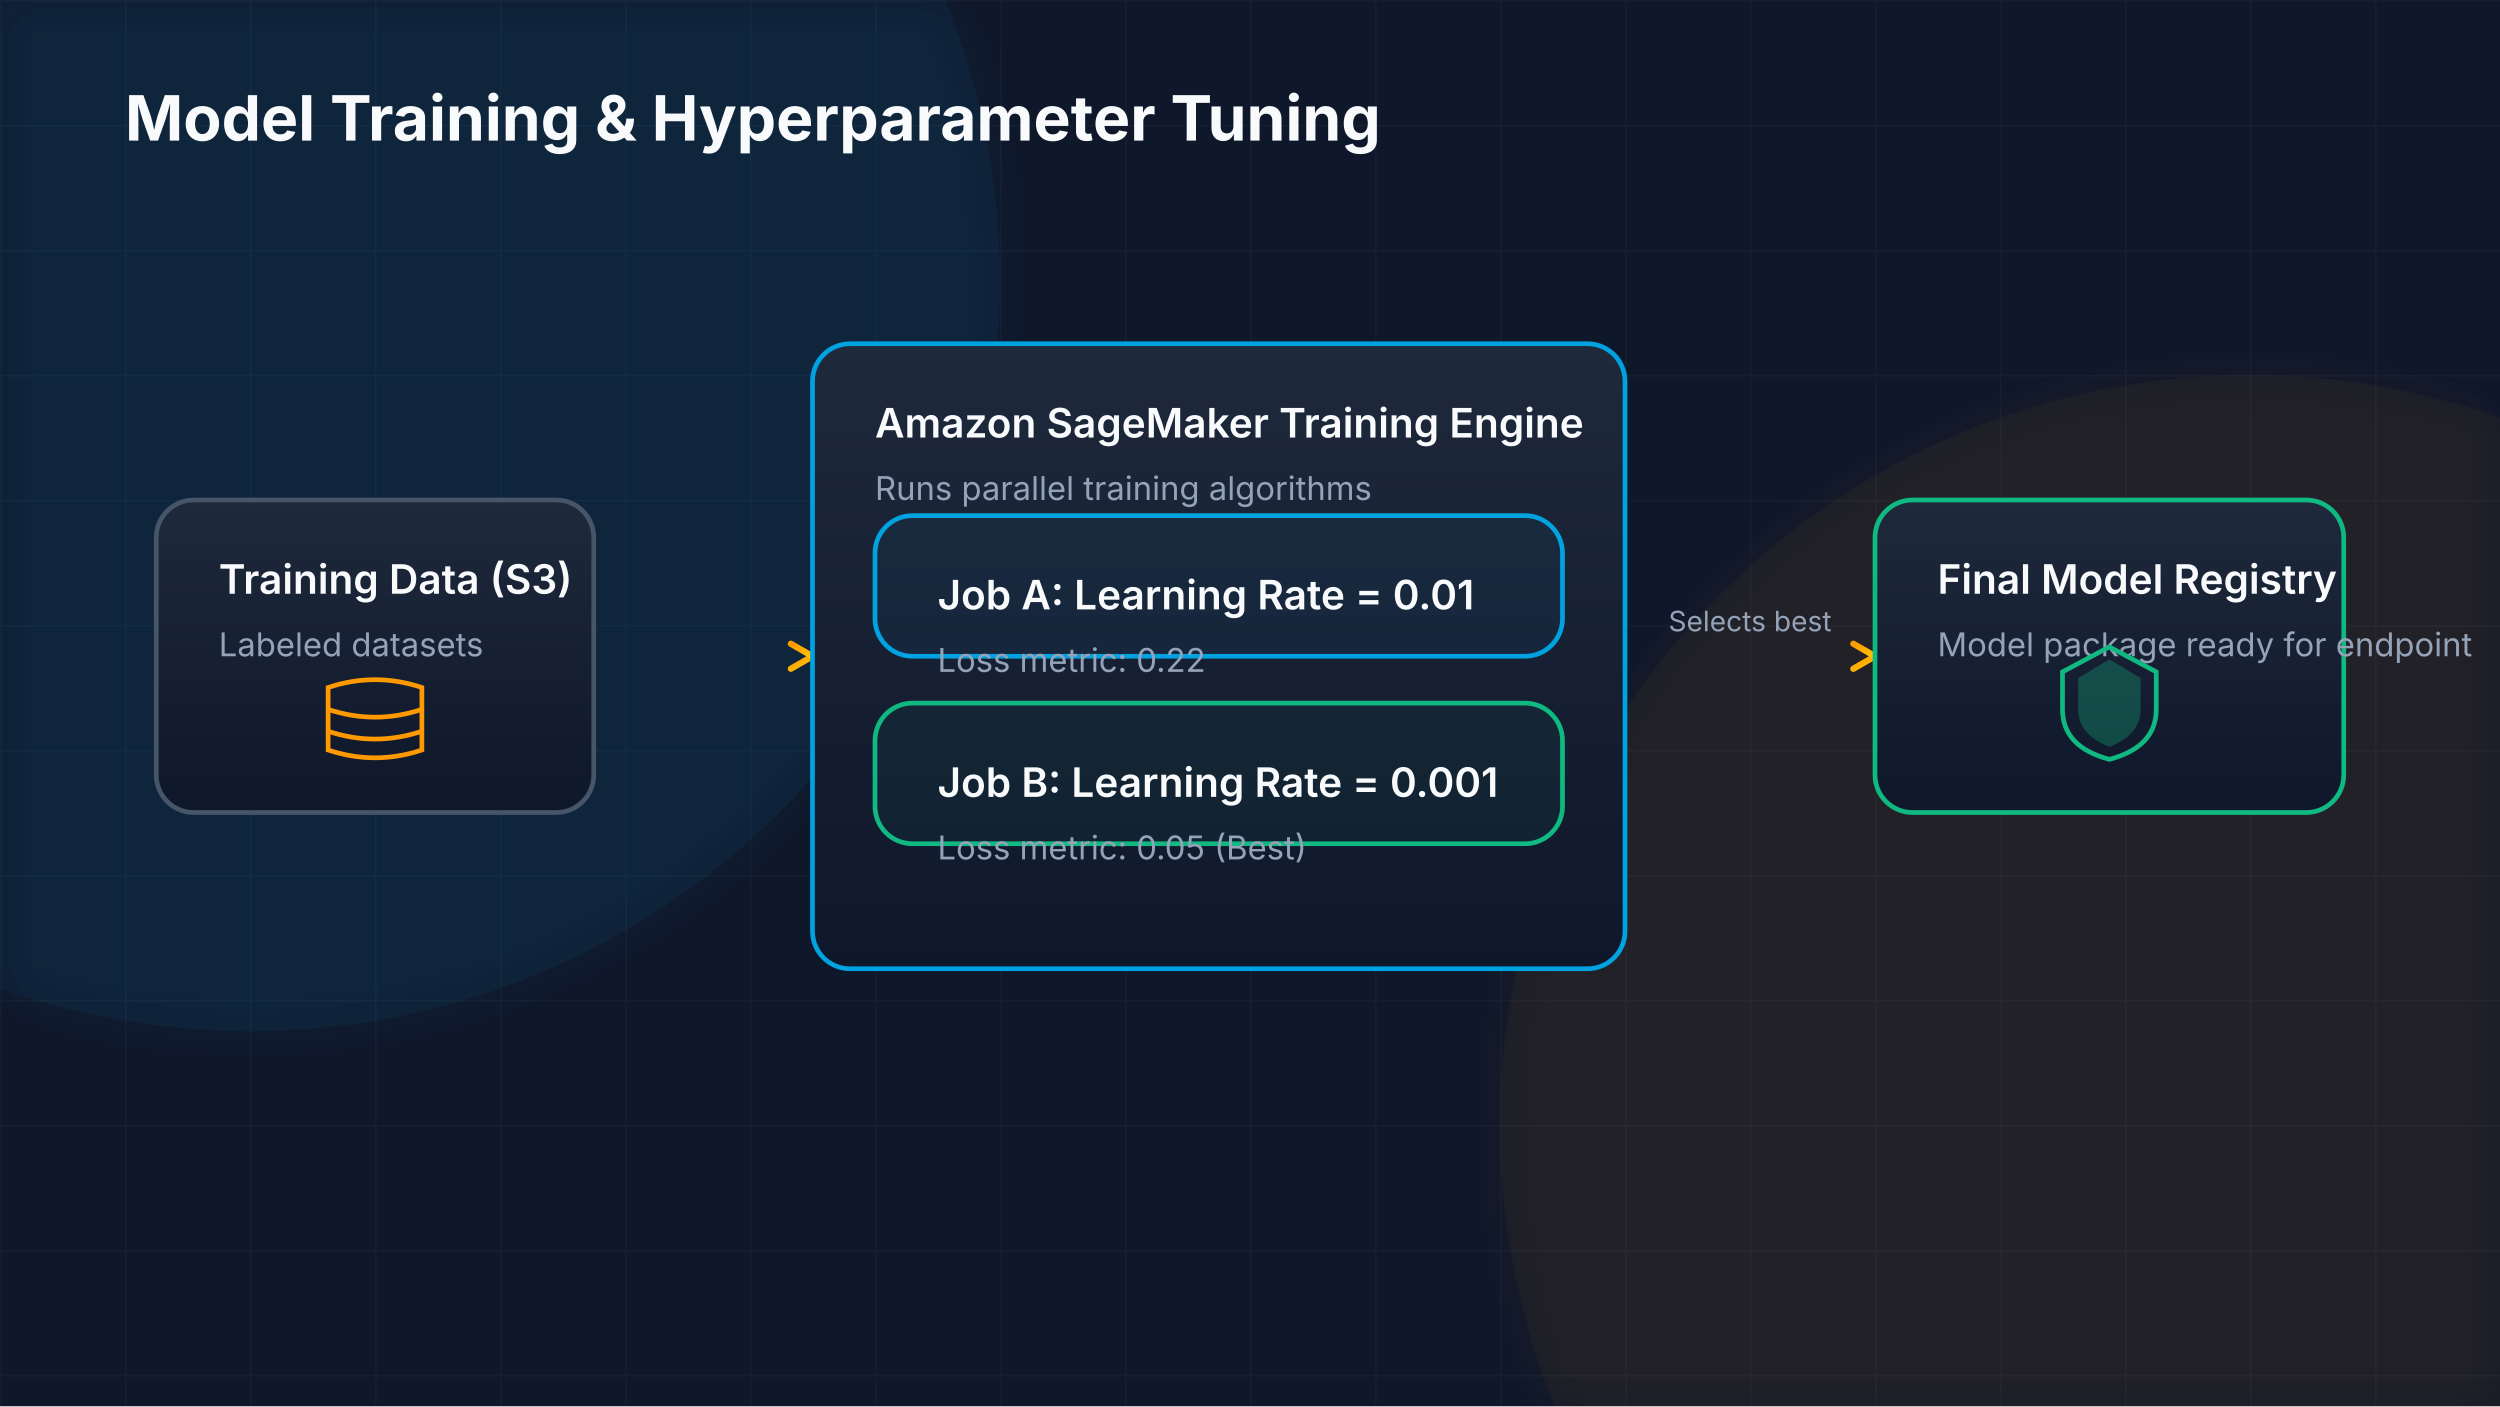
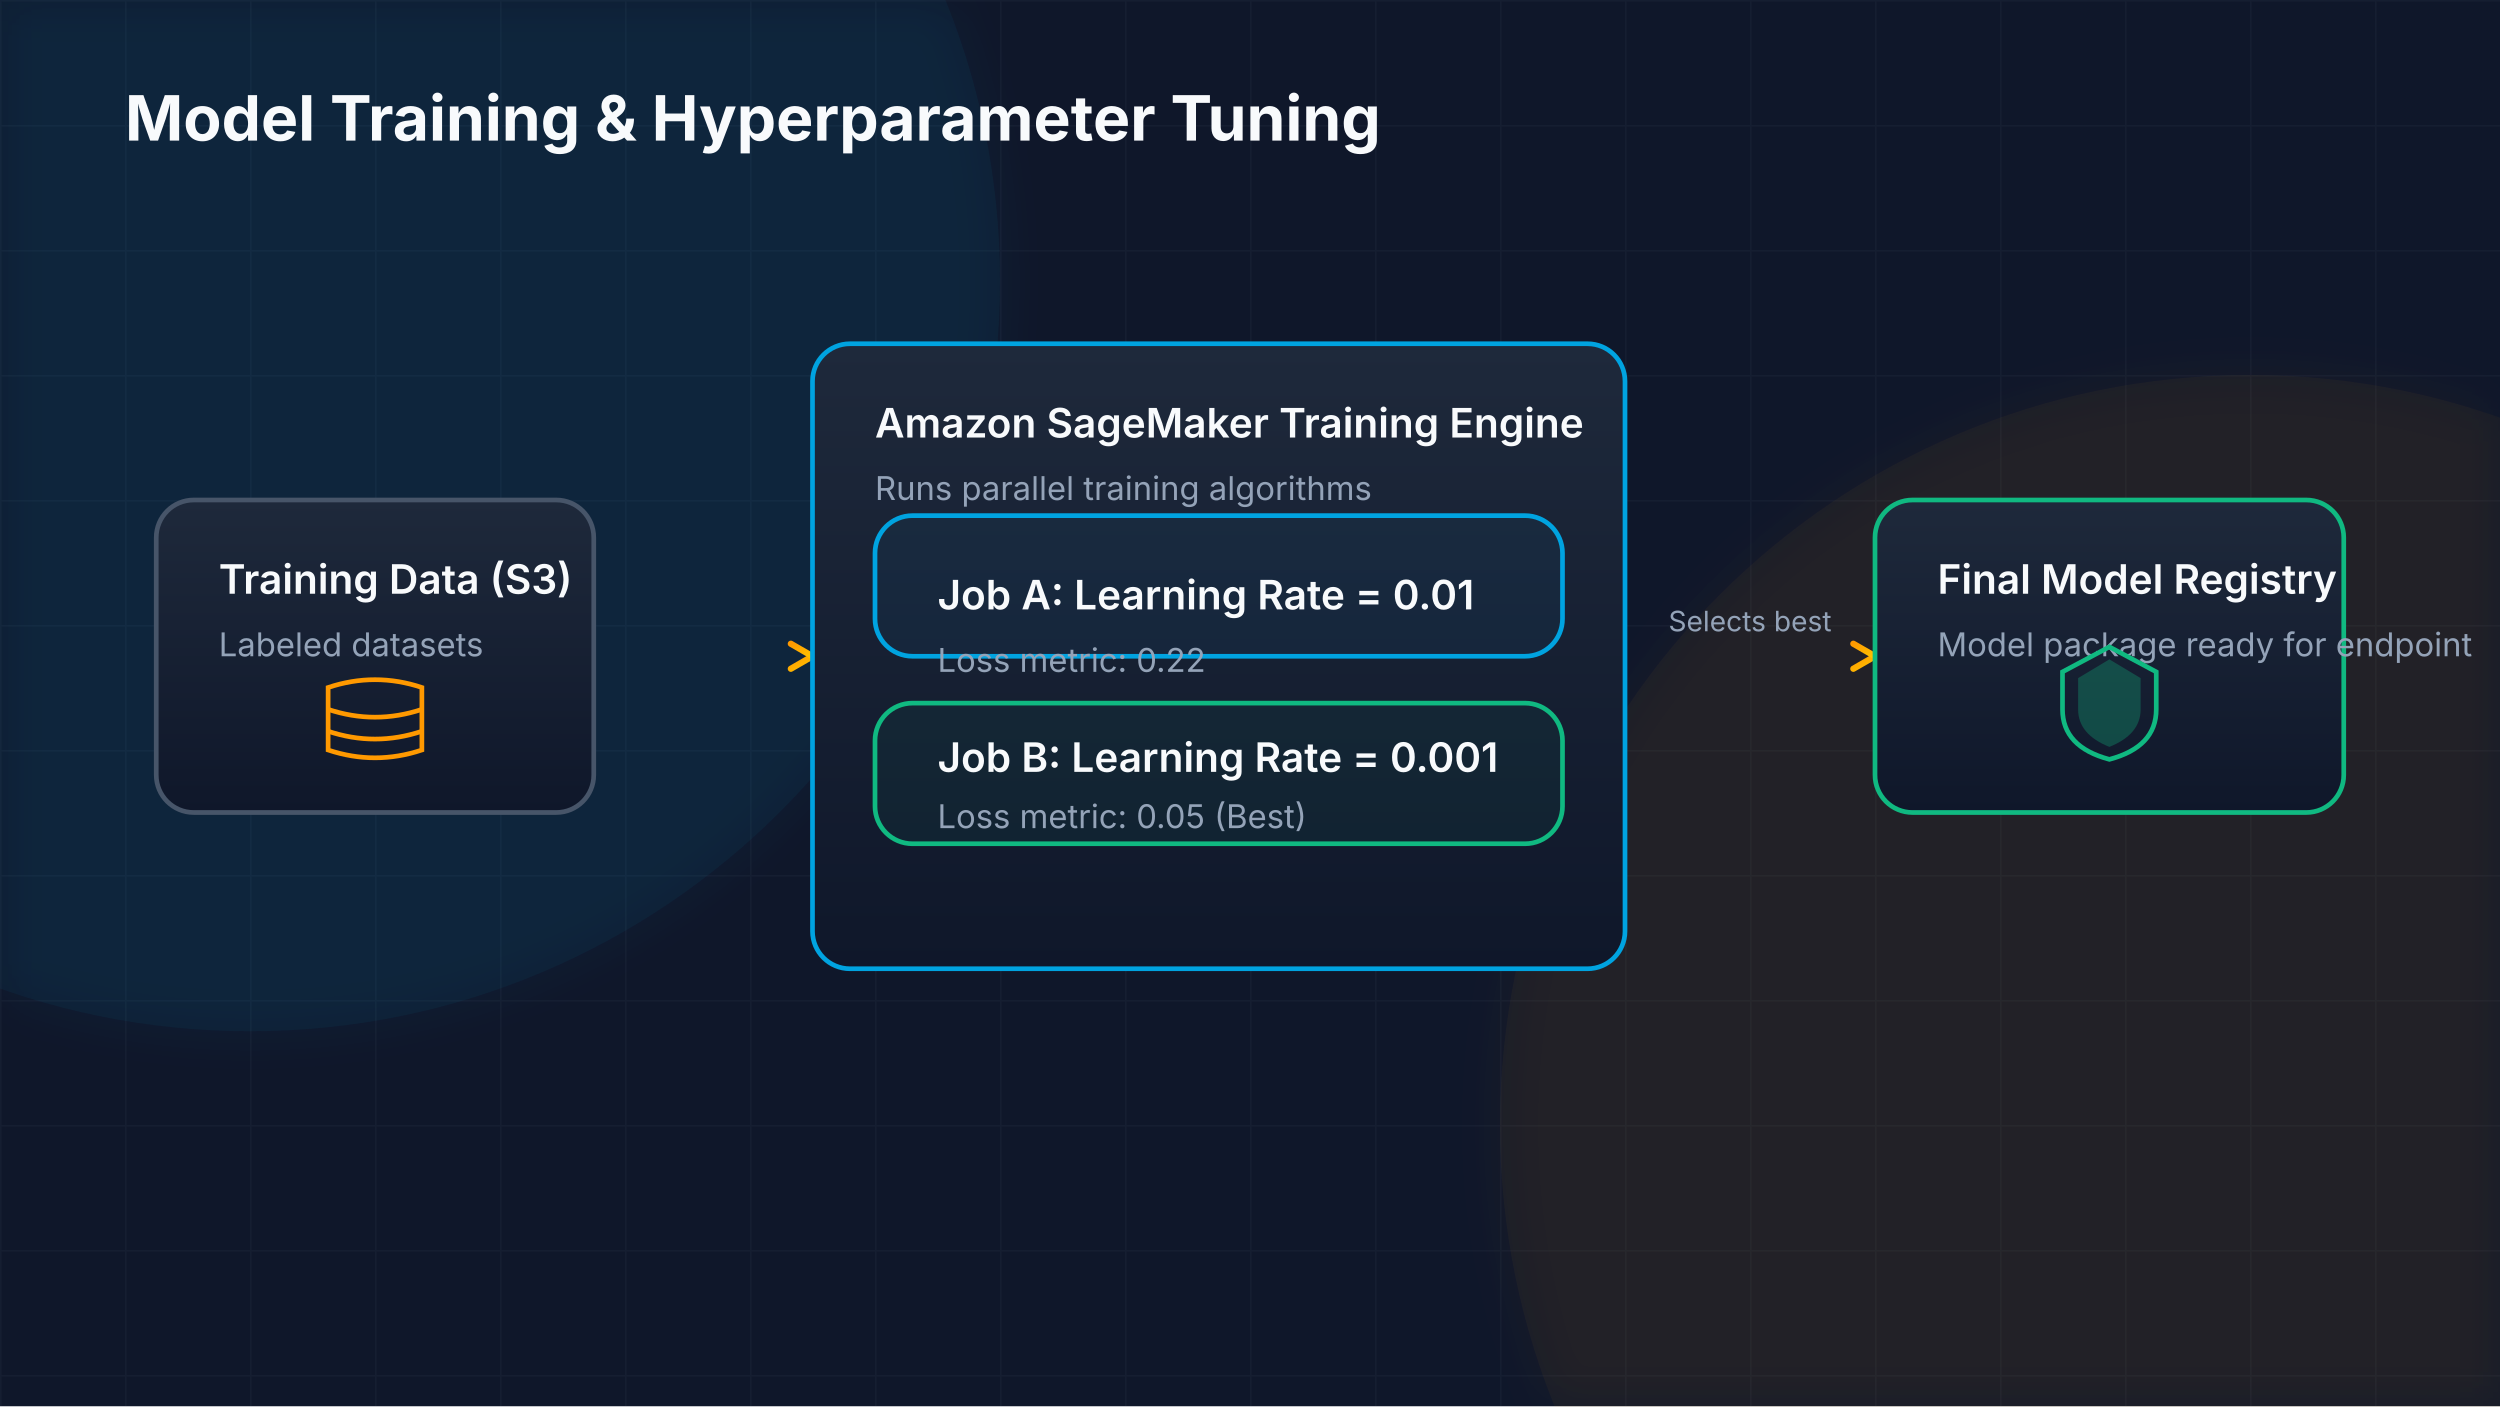
<svg xmlns="http://www.w3.org/2000/svg" viewBox="0 0 800 450" width="100%" height="100%">
  <defs>
    <linearGradient id="aws-orange" x1="0%" y1="0%" x2="100%" y2="100%">
      <stop offset="0%" stop-color="#FF9900" />
      <stop offset="100%" stop-color="#FFC400" />
    </linearGradient>
    <linearGradient id="cloud-blue" x1="0%" y1="0%" x2="100%" y2="100%">
      <stop offset="0%" stop-color="#00A3E0" />
      <stop offset="100%" stop-color="#1D70B8" />
    </linearGradient>
    <linearGradient id="success-green" x1="0%" y1="0%" x2="100%" y2="100%">
      <stop offset="0%" stop-color="#10B981" />
      <stop offset="100%" stop-color="#059669" />
    </linearGradient>
    <linearGradient id="alert-red" x1="0%" y1="0%" x2="100%" y2="100%">
      <stop offset="0%" stop-color="#EF4444" />
      <stop offset="100%" stop-color="#DC2626" />
    </linearGradient>
    <linearGradient id="warning-gold" x1="0%" y1="0%" x2="100%" y2="100%">
      <stop offset="0%" stop-color="#F59E0B" />
      <stop offset="100%" stop-color="#D97706" />
    </linearGradient>
    <linearGradient id="dark-card" x1="0%" y1="0%" x2="0%" y2="100%">
      <stop offset="0%" stop-color="#1E293B" />
      <stop offset="100%" stop-color="#0F172A" />
    </linearGradient>
    <linearGradient id="purple-glow" x1="0%" y1="0%" x2="100%" y2="100%">
      <stop offset="0%" stop-color="#8B5CF6" />
      <stop offset="100%" stop-color="#6D28D9" />
    </linearGradient>
    <filter id="glow-orange" x="-20%" y="-20%" width="140%" height="140%">
      <feGaussianBlur stdDeviation="8" result="blur" />
      <feComposite in="SourceGraphic" in2="blur" operator="over" />
    </filter>
    <filter id="glow-blue" x="-20%" y="-20%" width="140%" height="140%">
      <feGaussianBlur stdDeviation="8" result="blur" />
      <feComposite in="SourceGraphic" in2="blur" operator="over" />
    </filter>
    <pattern id="grid" width="40" height="40" patternUnits="userSpaceOnUse">
      <path d="M 40 0 L 0 0 0 40" fill="none" stroke="rgba(148, 163, 184, 0.05)" stroke-width="1" />
    </pattern>
  </defs>
  <rect width="800" height="450" fill="#0F172A" />
  <rect width="800" height="450" fill="url(#grid)" />
  <circle cx="80" cy="90" r="240" fill="rgba(0, 163, 224, 0.05)" filter="url(#glow-blue)" />
  <circle cx="720" cy="360" r="240" fill="rgba(255, 153, 0, 0.04)" filter="url(#glow-orange)" />
  <text x="40" y="45" font-family="Inter, system-ui, sans-serif" font-size="20" font-weight="700" fill="#F8FAFC">Model Training &amp; Hyperparameter Tuning</text>
  <rect x="50" y="160" width="140" height="100" rx="12" fill="url(#dark-card)" stroke="#475569" stroke-width="1.5" />
  <text x="70" y="190" font-family="Inter, system-ui, sans-serif" font-size="13" font-weight="600" fill="#F8FAFC">Training Data (S3)</text>
  <text x="70" y="210" font-family="Inter, system-ui, sans-serif" font-size="10.5" fill="#94A3B8">Labeled datasets</text>
  <g transform="translate(105, 215)">
    <path d="M 0,5 Q 15,0 30,5 L 30,25 Q 15,30 0,25 Z" fill="none" stroke="#FF9900" stroke-width="1.5" />
    <path d="M 0,12 Q 15,17 30,12" fill="none" stroke="#FF9900" stroke-width="1.5" />
    <path d="M 0,19 Q 15,24 30,19" fill="none" stroke="#FF9900" stroke-width="1.5" />
  </g>
  <line x1="190" y1="210" x2="260" y2="210" stroke="url(#aws-orange)" stroke-width="2" stroke-linecap="round" />
  <line x1="260" y1="210" x2="253.072" y2="214.0" stroke="url(#aws-orange)" stroke-width="2" stroke-linecap="round" />
  <line x1="260" y1="210" x2="253.072" y2="206.0" stroke="url(#aws-orange)" stroke-width="2" stroke-linecap="round" />
  <rect x="260" y="110" width="260" height="200" rx="12" fill="url(#dark-card)" stroke="#00A3E0" stroke-width="1.5" />
  <text x="280" y="140" font-family="Inter, system-ui, sans-serif" font-size="13" font-weight="600" fill="#F8FAFC">Amazon SageMaker Training Engine</text>
  <text x="280" y="160" font-family="Inter, system-ui, sans-serif" font-size="10.5" fill="#94A3B8">Runs parallel training algorithms</text>
  <rect x="280" y="165" width="220" height="45" rx="12" fill="rgba(0,163,224,0.05)" stroke="#00A3E0" stroke-width="1.5" />
  <text x="300" y="195" font-family="Inter, system-ui, sans-serif" font-size="13" font-weight="600" fill="#F8FAFC">Job A: Learning Rate = 0.01</text>
  <text x="300" y="215" font-family="Inter, system-ui, sans-serif" font-size="10.5" fill="#94A3B8">Loss metric: 0.22</text>
  <rect x="280" y="225" width="220" height="45" rx="12" fill="rgba(16,185,129,0.05)" stroke="#10B981" stroke-width="1.5" />
-   <text x="300" y="255" font-family="Inter, system-ui, sans-serif" font-size="13" font-weight="600" fill="#F8FAFC">Job B: Learning Rate = 0.001</text>
-   <text x="300" y="275" font-family="Inter, system-ui, sans-serif" font-size="10.5" fill="#94A3B8">Loss metric: 0.05 (Best)</text>
+   <text x="300" y="247.0" font-family="Inter, system-ui, sans-serif" font-size="13" font-weight="600" fill="#F8FAFC">Job B: Learning Rate = 0.001</text>
+   <text x="300" y="265.0" font-family="Inter, system-ui, sans-serif" font-size="10.5" fill="#94A3B8">Loss metric: 0.05 (Best)</text>
  <line x1="520" y1="210" x2="600" y2="210" stroke="url(#aws-orange)" stroke-width="2" stroke-linecap="round" />
  <line x1="600" y1="210" x2="593.072" y2="214.0" stroke="url(#aws-orange)" stroke-width="2" stroke-linecap="round" />
  <line x1="600" y1="210" x2="593.072" y2="206.0" stroke="url(#aws-orange)" stroke-width="2" stroke-linecap="round" />
  <text x="560.0" y="202.0" font-family="Inter" font-size="9" fill="#94A3B8" text-anchor="middle">Selects best</text>
  <rect x="600" y="160" width="150" height="100" rx="12" fill="url(#dark-card)" stroke="#10B981" stroke-width="1.5" />
  <text x="620" y="190" font-family="Inter, system-ui, sans-serif" font-size="13" font-weight="600" fill="#F8FAFC">Final Model Registry</text>
  <text x="620" y="210" font-family="Inter, system-ui, sans-serif" font-size="10.5" fill="#94A3B8">Model package ready for endpoint</text>
  <g transform="translate(660, 215)">
    <path d="M 0,0 L 15,-8 L 30,0 L 30,12 Q 30,24 15,28 Q 0,24 0,12 Z" fill="none" stroke="#10B981" stroke-width="1.5" />
    <path d="M 15,-4 L 25,2 L 25,12 Q 25,20 15,24 Q 5,20 5,12 L 5,2 L 15,-4" fill="#10B981" opacity="0.3" />
  </g>
</svg>
